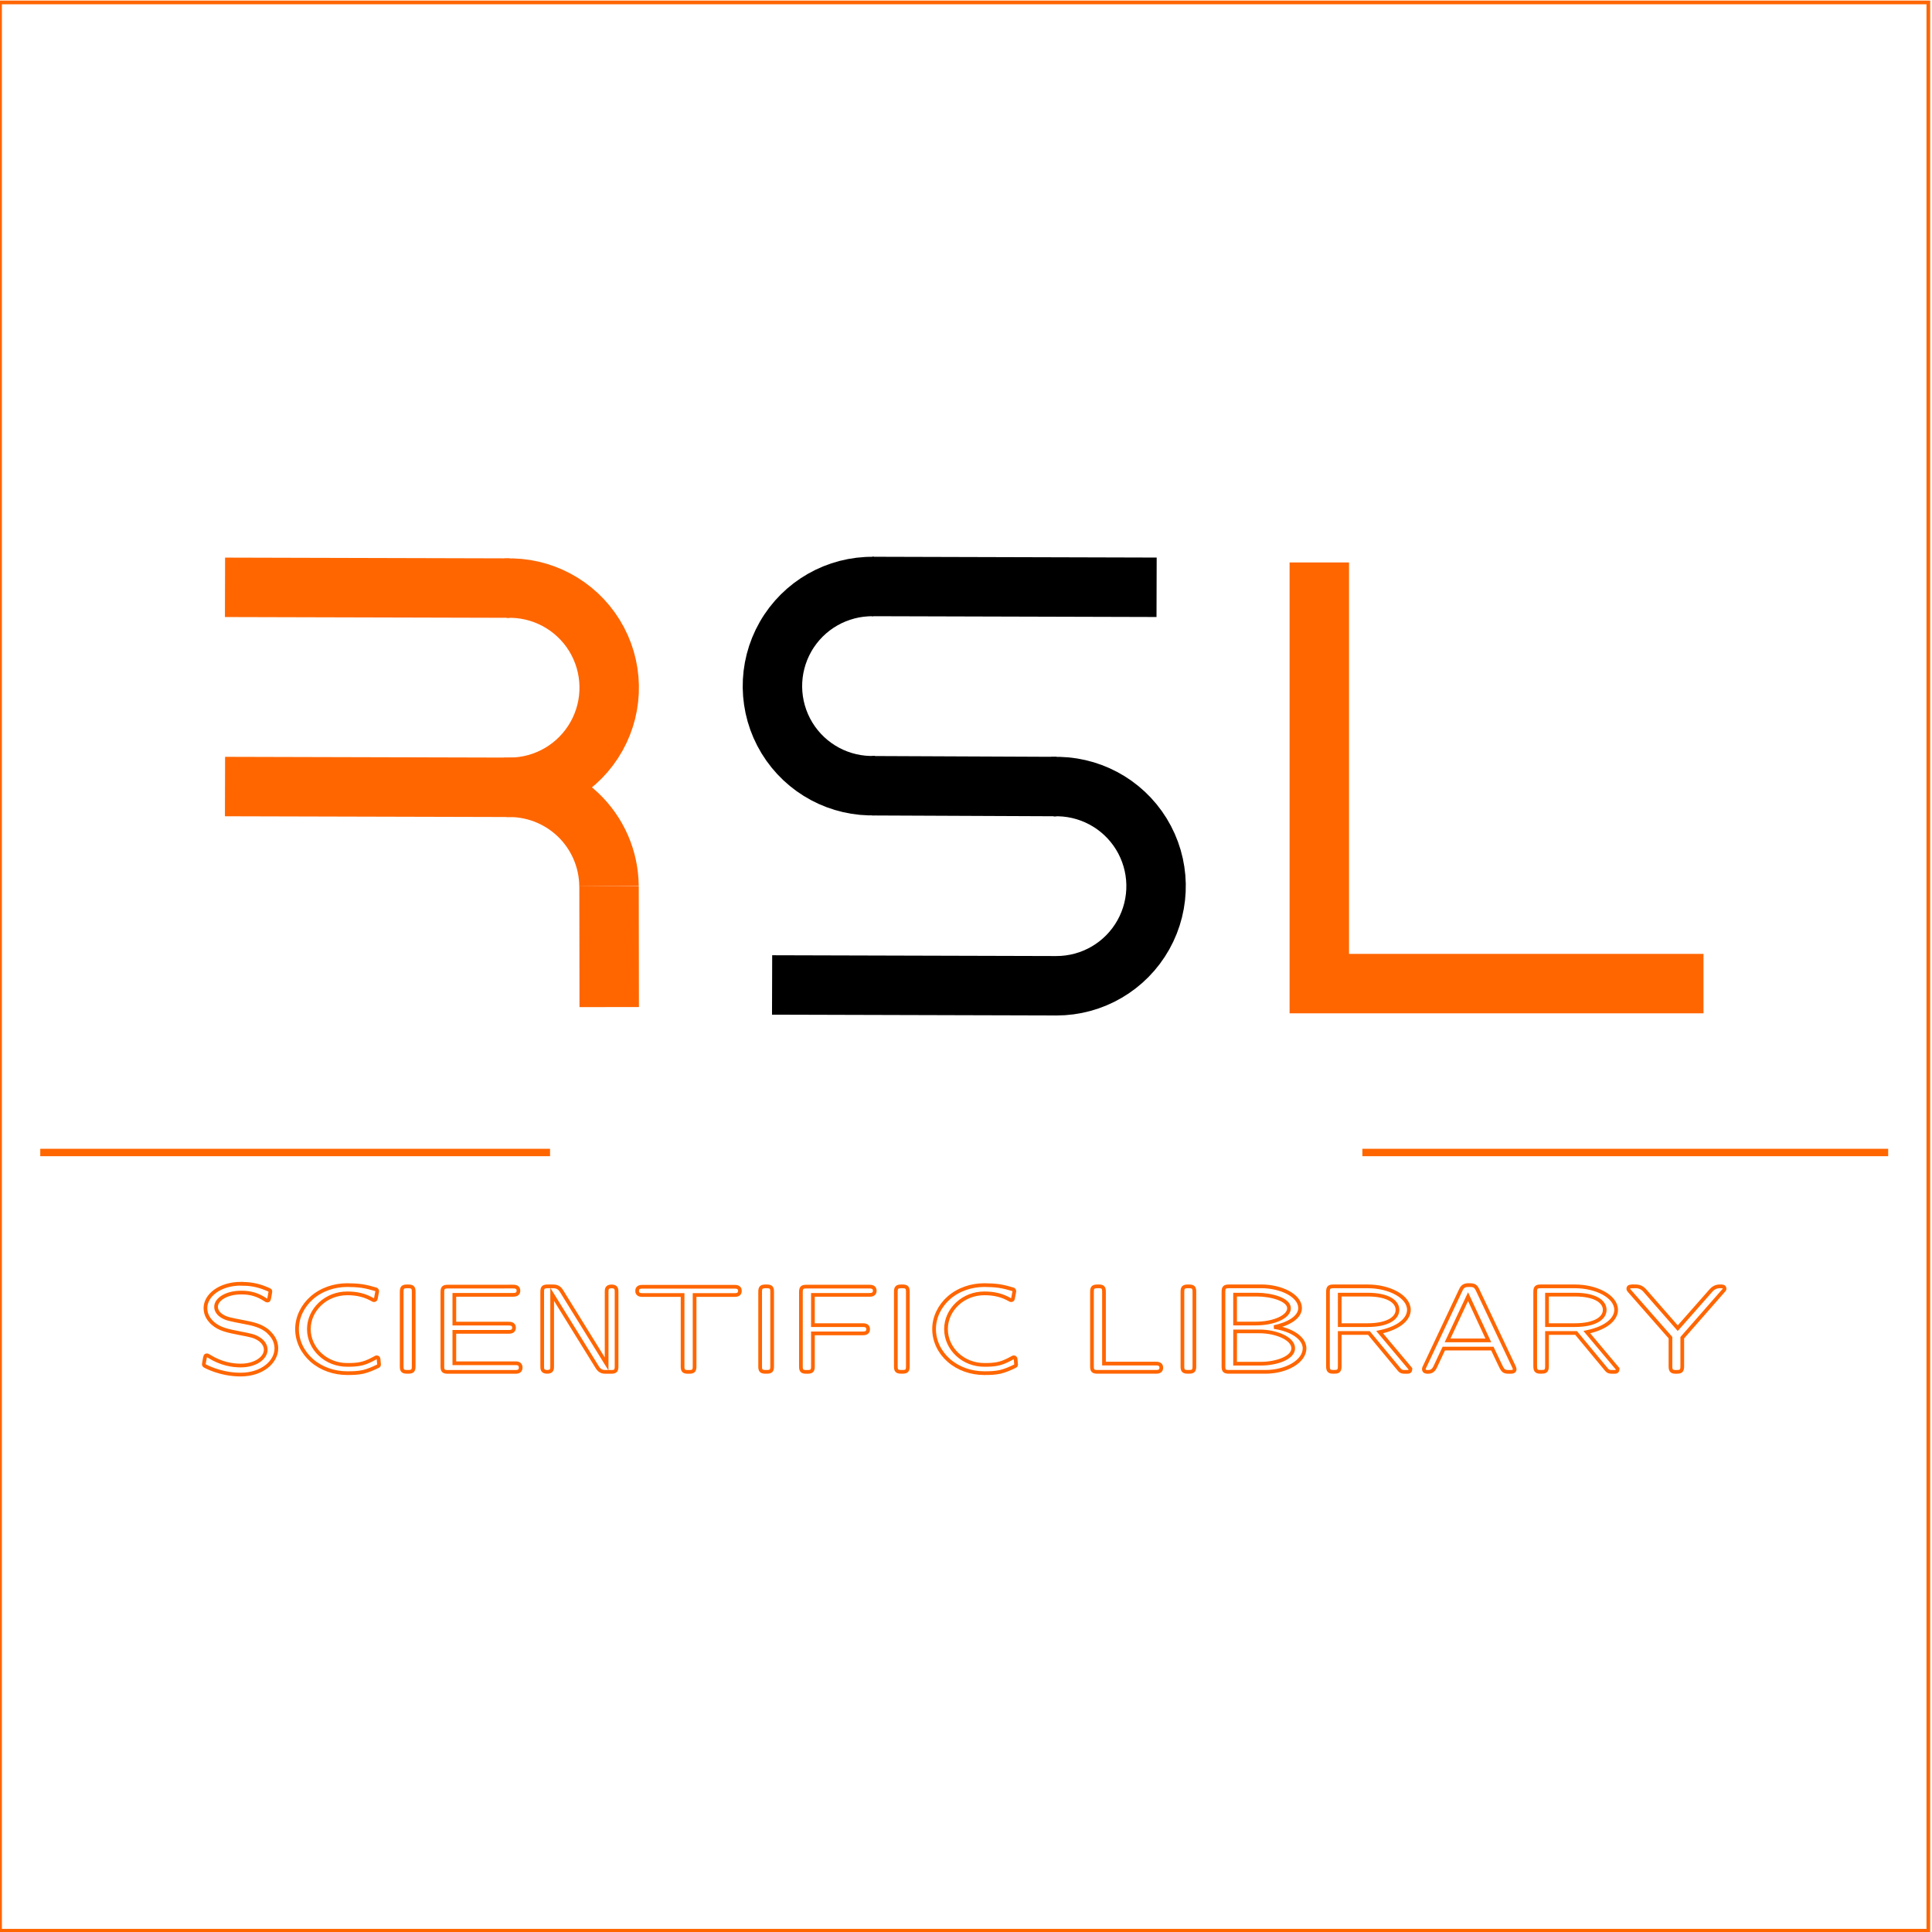
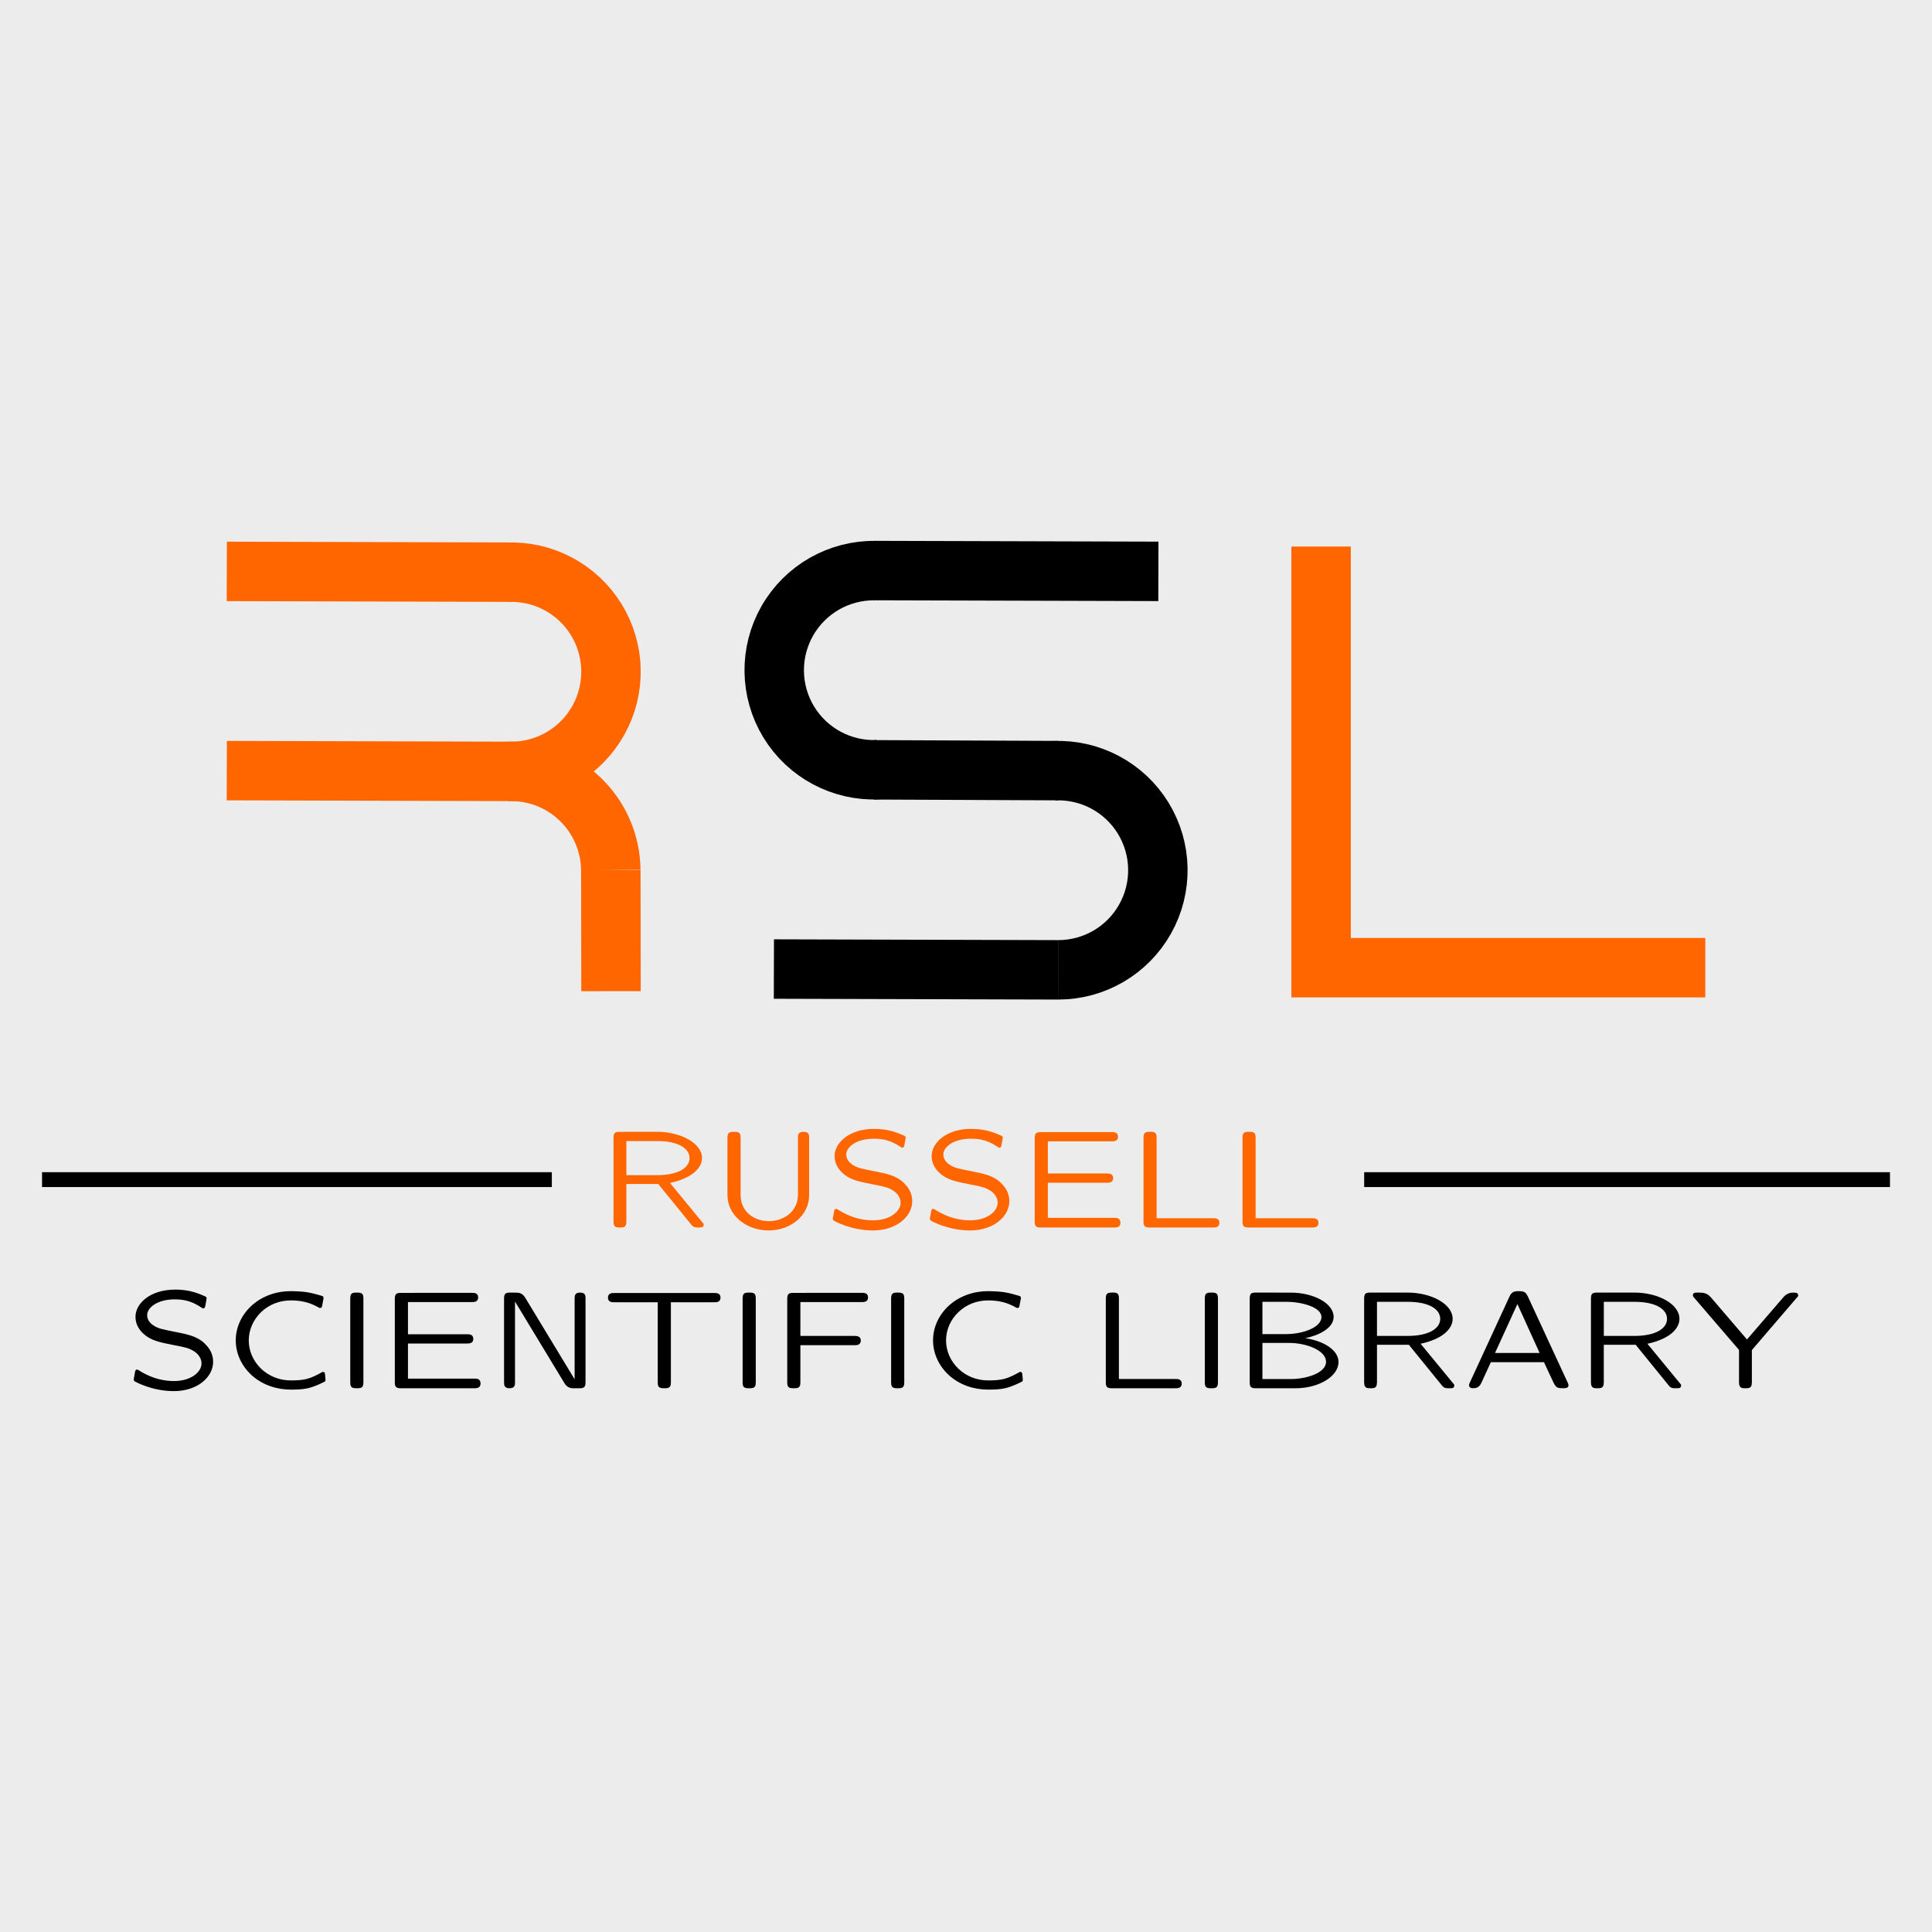
<svg xmlns="http://www.w3.org/2000/svg" width="130pt" height="130pt" viewBox="0 0 45.861 45.861" version="1.1" id="svg5" xml:space="preserve">
  <defs id="defs2" />
  <g id="layer1" transform="translate(-80.19386,-83.42823)">
-     <g id="g968" transform="translate(0.01470099,0.0265219)">
-       <g id="g941" transform="translate(-0.1468076,13.19007)">
-         <g id="g1878" transform="translate(0.761722,1.058333)">
-           <path style="fill:none;stroke:#000000;stroke-width:1.411;stroke-dasharray:none" id="path778" d="m 100.364,87.802 a 2.365,2.365 0 0 1 -2.12,-1.133 2.365,2.365 0 0 1 -0.032,-2.403 2.365,2.365 0 0 1 2.088,-1.19" />
-           <path style="fill:none;stroke:#000000;stroke-width:1.411;stroke-dasharray:none" d="m 100.264,83.075 6.755,0.019" id="path782" />
-           <path style="fill:none;stroke:#000000;stroke-width:1.411;stroke-dasharray:none" d="m 100.264,87.805 4.379,0.019" id="path784" />
-           <path style="fill:none;stroke:#000000;stroke-width:1.411;stroke-dasharray:none" id="path786" d="m -104.543,-87.826 a 2.365,2.365 0 0 1 -2.114,-1.124 2.365,2.365 0 0 1 -0.048,-2.394 2.365,2.365 0 0 1 2.067,-1.209" transform="scale(-1)" />
-           <path style="fill:none;stroke:#000000;stroke-width:1.411;stroke-dasharray:none" d="m 97.892,92.534 6.751,0.019" id="path788" />
-         </g>
-         <g id="g1857" transform="translate(21.14814,1.058333)">
-           <path style="fill:none;stroke:#ff6600;stroke-width:1.411;stroke-dasharray:none;stroke-opacity:1" id="path800" d="m -71.175,-83.115 a 2.365,2.365 0 0 1 -2.114,-1.124 2.365,2.365 0 0 1 -0.048,-2.394 2.365,2.365 0 0 1 2.067,-1.209" transform="scale(-1)" />
-           <path style="fill:none;stroke:#ff6600;stroke-width:1.411;stroke-dasharray:none;stroke-opacity:1" d="M 71.274,83.113 64.519,83.095" id="path802" />
-           <path style="fill:none;stroke:#ff6600;stroke-width:1.411;stroke-dasharray:none;stroke-opacity:1" d="M 71.274,87.842 64.519,87.824" id="path804" />
-           <path style="fill:none;stroke:#ff6600;stroke-width:1.411;stroke-dasharray:none;stroke-opacity:1" id="path806" d="m -71.17,-87.844 a 2.365,2.365 0 0 1 -1.728,-0.648 2.365,2.365 0 0 1 -0.736,-1.692" transform="scale(-1)" />
-           <path style="fill:none;stroke:#ff6600;stroke-width:1.411;stroke-dasharray:none;stroke-opacity:1" d="m 73.635,90.184 0.004,2.875" id="path808" />
-         </g>
-         <path style="fill:none;stroke:#ff6600;stroke-width:1.411;stroke-dasharray:none;stroke-opacity:1" d="m 111.643,83.563 v 9.997 h 9.12" id="path912" />
+     <rect style="fill:#ececec;stroke:none;stroke-width:0.353" id="rect388" width="45.861" height="45.861" x="80.194" y="83.428" ry="0" />
+     <g id="g941" transform="translate(-0.08957958,12.83858)">
+       <g id="g1878" transform="translate(0.761722,1.058333)">
+         <path style="fill:none;stroke:#000000;stroke-width:1.411;stroke-dasharray:none" id="path778" d="m 100.364,87.802 a 2.365,2.365 0 0 1 -2.12,-1.133 2.365,2.365 0 0 1 -0.032,-2.403 2.365,2.365 0 0 1 2.088,-1.19" />
+         <path style="fill:none;stroke:#000000;stroke-width:1.411;stroke-dasharray:none" d="m 100.264,83.075 6.755,0.019" id="path782" />
+         <path style="fill:none;stroke:#000000;stroke-width:1.411;stroke-dasharray:none" d="m 100.264,87.805 4.379,0.019" id="path784" />
+         <path style="fill:none;stroke:#000000;stroke-width:1.411;stroke-dasharray:none" id="path786" d="m -104.543,-87.826 a 2.365,2.365 0 0 1 -2.114,-1.124 2.365,2.365 0 0 1 -0.048,-2.394 2.365,2.365 0 0 1 2.067,-1.209" transform="scale(-1)" />
+         <path style="fill:none;stroke:#000000;stroke-width:1.411;stroke-dasharray:none" d="m 97.892,92.534 6.751,0.019" id="path788" />
      </g>
-       <path id="text968" style="font-size:4.233px;fill:none;stroke:#ff6600;stroke-width:0.088;stroke-dasharray:none;stroke-opacity:1" d="m 85.908,113.874 c -0.522,0 -0.852,0.285 -0.852,0.579 0,0.169 0.091,0.282 0.17,0.356 0.167,0.148 0.346,0.181 0.664,0.244 0.249,0.048 0.327,0.062 0.439,0.134 0.091,0.059 0.158,0.148 0.158,0.255 0,0.187 -0.233,0.374 -0.597,0.374 -0.188,0 -0.458,-0.038 -0.752,-0.222 -0.033,-0.021 -0.039,-0.021 -0.049,-0.021 -0.033,0 -0.039,0.021 -0.051,0.089 -0.003,0.021 -0.021,0.11 -0.021,0.122 0,0.024 0.015,0.036 0.021,0.039 0.006,0.003 0.364,0.208 0.852,0.208 0.51,0 0.849,-0.3 0.849,-0.62 0,-0.211 -0.121,-0.326 -0.182,-0.389 -0.161,-0.154 -0.391,-0.199 -0.573,-0.234 -0.37,-0.071 -0.437,-0.083 -0.546,-0.154 -0.076,-0.051 -0.13,-0.122 -0.13,-0.214 0,-0.166 0.231,-0.336 0.598,-0.336 0.227,0 0.388,0.051 0.567,0.166 0.033,0.024 0.04,0.024 0.052,0.024 0.033,0 0.039,-0.021 0.051,-0.089 0.003,-0.021 0.021,-0.11 0.021,-0.122 0,-0.03 -0.003,-0.033 -0.091,-0.069 -0.231,-0.098 -0.425,-0.118 -0.598,-0.118 z m 2.514,0.033 c -0.309,0 -0.613,0.101 -0.843,0.303 -0.215,0.19 -0.349,0.457 -0.349,0.742 0,0.285 0.134,0.552 0.349,0.742 0.231,0.202 0.534,0.303 0.843,0.303 0.124,0 0.255,-0.003 0.376,-0.03 0.124,-0.03 0.239,-0.08 0.355,-0.137 0.015,-0.006 0.024,-0.021 0.024,-0.038 l -0.012,-0.134 c -0.003,-0.021 -0.021,-0.038 -0.043,-0.038 -0.009,0 -0.015,0.003 -0.021,0.006 -0.103,0.056 -0.209,0.113 -0.325,0.142 -0.115,0.03 -0.236,0.033 -0.355,0.033 -0.24,0 -0.47,-0.086 -0.643,-0.249 -0.167,-0.157 -0.267,-0.371 -0.267,-0.6 0,-0.229 0.1,-0.442 0.267,-0.599 0.173,-0.163 0.403,-0.25 0.643,-0.25 0.106,0 0.215,0.009 0.321,0.036 0.103,0.024 0.203,0.068 0.297,0.122 0.006,0.003 0.012,0.003 0.021,0.003 0.021,0 0.037,-0.015 0.04,-0.033 l 0.033,-0.175 c 0,-0.027 -0.012,-0.042 -0.03,-0.048 -0.109,-0.033 -0.221,-0.062 -0.337,-0.08 -0.115,-0.015 -0.231,-0.021 -0.346,-0.021 z m 15.122,0 c -0.309,0 -0.613,0.101 -0.843,0.303 -0.215,0.19 -0.349,0.457 -0.349,0.742 0,0.285 0.133,0.552 0.349,0.742 0.231,0.202 0.534,0.303 0.843,0.303 0.124,0 0.255,-0.003 0.376,-0.03 0.124,-0.03 0.239,-0.08 0.355,-0.137 0.015,-0.006 0.024,-0.021 0.024,-0.038 l -0.012,-0.134 c -0.003,-0.021 -0.021,-0.038 -0.042,-0.038 -0.009,0 -0.015,0.003 -0.021,0.006 -0.103,0.056 -0.209,0.113 -0.324,0.142 -0.115,0.03 -0.237,0.033 -0.355,0.033 -0.24,0 -0.47,-0.086 -0.643,-0.249 -0.167,-0.157 -0.267,-0.371 -0.267,-0.6 0,-0.229 0.1,-0.442 0.267,-0.599 0.173,-0.163 0.403,-0.25 0.643,-0.25 0.106,0 0.216,0.009 0.322,0.036 0.103,0.024 0.203,0.068 0.297,0.122 0.006,0.003 0.012,0.003 0.021,0.003 0.021,0 0.036,-0.015 0.039,-0.033 l 0.033,-0.175 c 0,-0.027 -0.012,-0.042 -0.03,-0.048 -0.109,-0.033 -0.221,-0.062 -0.337,-0.08 -0.115,-0.015 -0.231,-0.021 -0.346,-0.021 z m 11.51,0 c -0.07,0 -0.146,-4e-5 -0.197,0.11 l -0.861,1.828 c -0.009,0.018 -0.018,0.036 -0.018,0.057 0,0.065 0.07,0.065 0.094,0.065 0.043,0 0.121,-0.003 0.173,-0.113 l 0.206,-0.44 h 1.153 l 0.158,0.333 c 0.094,0.202 0.103,0.22 0.251,0.22 0.058,0 0.121,8e-5 0.121,-0.065 0,-0.015 -0.012,-0.045 -0.018,-0.057 l -0.862,-1.823 c -0.045,-0.092 -0.079,-0.116 -0.2,-0.116 z m -25.207,0.03 c -0.103,0 -0.133,0.024 -0.133,0.13 v 1.769 c 0,0.101 0.024,0.13 0.133,0.13 h 0.018 c 0.103,0 0.134,-0.024 0.134,-0.13 v -1.769 c 0,-0.101 -0.024,-0.13 -0.134,-0.13 z m 3.336,0 c -0.103,0 -0.133,0.024 -0.133,0.13 v 1.769 c 0,0.059 -1.81e-4,0.13 0.118,0.13 0.118,0 0.118,-0.071 0.118,-0.13 v -1.71 l 1.071,1.731 c 0.067,0.11 0.151,0.11 0.212,0.11 h 0.112 c 0.103,0 0.134,-0.024 0.134,-0.13 v -1.769 c 0,-0.059 -1.89e-4,-0.13 -0.118,-0.13 -0.118,0 -0.118,0.071 -0.118,0.13 v 1.71 l -1.071,-1.731 c -0.067,-0.11 -0.152,-0.11 -0.213,-0.11 z m 5.174,0 c -0.103,0 -0.134,0.024 -0.134,0.13 v 1.769 c 0,0.101 0.024,0.13 0.134,0.13 h 0.018 c 0.103,0 0.133,-0.024 0.133,-0.13 v -1.769 c 0,-0.101 -0.024,-0.13 -0.133,-0.13 z m 3.221,0 c -0.103,0 -0.134,0.024 -0.134,0.13 v 1.769 c 0,0.101 0.024,0.13 0.134,0.13 h 0.018 c 0.103,0 0.133,-0.024 0.133,-0.13 v -1.769 c 0,-0.101 -0.024,-0.13 -0.133,-0.13 z m 4.655,0 c -0.103,0 -0.133,0.024 -0.133,0.13 v 1.769 c 0,0.101 0.024,0.13 0.133,0.13 h 1.38 c 0.043,0 0.133,1.3e-4 0.133,-0.098 0,-0.098 -0.091,-0.098 -0.133,-0.098 h -1.228 v -1.704 c 0,-0.101 -0.024,-0.13 -0.133,-0.13 z m 2.147,0 c -0.103,0 -0.133,0.024 -0.133,0.13 v 1.769 c 0,0.101 0.024,0.13 0.133,0.13 h 0.018 c 0.103,0 0.133,-0.024 0.133,-0.13 v -1.769 c 0,-0.101 -0.024,-0.13 -0.133,-0.13 z m 0.974,0 c -0.103,0 -0.133,0.024 -0.133,0.13 v 1.769 c 0,0.101 0.024,0.13 0.133,0.13 h 0.864 c 0.491,0 0.928,-0.246 0.928,-0.558 0,-0.249 -0.318,-0.448 -0.722,-0.505 0.306,-0.062 0.616,-0.217 0.616,-0.451 0,-0.294 -0.446,-0.516 -0.925,-0.516 z m 2.481,0 c -0.103,0 -0.133,0.024 -0.133,0.13 v 1.769 c 0,0.119 0.045,0.13 0.139,0.13 0.091,0 0.14,-0.009 0.14,-0.13 v -0.793 h 0.692 l 0.719,0.867 c 0.045,0.056 0.088,0.057 0.146,0.057 h 0.024 c 0.061,0 0.097,-8e-5 0.097,-0.074 l -0.731,-0.87 c 0.506,-0.107 0.695,-0.335 0.695,-0.528 0,-0.321 -0.473,-0.558 -0.973,-0.558 z m 4.919,0 c -0.103,0 -0.133,0.024 -0.133,0.13 v 1.769 c 0,0.119 0.046,0.13 0.14,0.13 0.091,0 0.14,-0.009 0.14,-0.13 v -0.793 h 0.691 l 0.719,0.867 c 0.045,0.056 0.088,0.057 0.146,0.057 h 0.024 c 0.061,0 0.097,-8e-5 0.097,-0.074 l -0.731,-0.87 c 0.506,-0.107 0.695,-0.335 0.695,-0.528 0,-0.321 -0.473,-0.558 -0.974,-0.558 z m 2.202,0 c -0.076,0 -0.124,-2.3e-4 -0.124,0.056 0,0.021 0.006,0.03 0.03,0.057 l 0.97,1.104 v 0.683 c 0,0.119 0.046,0.13 0.14,0.13 0.091,0 0.14,-0.009 0.14,-0.128 v -0.683 l 0.97,-1.107 c 0.033,-0.033 0.034,-0.039 0.034,-0.057 0,-0.056 -0.058,-0.056 -0.094,-0.056 -0.049,0 -0.14,-5e-5 -0.225,0.095 l -0.792,0.899 -0.782,-0.894 c -0.088,-0.101 -0.182,-0.101 -0.267,-0.101 z m -28.143,0.006 c -0.103,0 -0.133,0.024 -0.133,0.131 v 1.763 c 0,0.101 0.024,0.13 0.133,0.13 h 1.592 c 0.045,0 0.134,1.9e-4 0.134,-0.101 0,-0.104 -0.085,-0.104 -0.134,-0.104 h -1.441 v -0.745 h 1.283 c 0.042,0 0.134,-2.4e-4 0.134,-0.098 0,-0.098 -0.091,-0.098 -0.134,-0.098 h -1.283 v -0.683 h 1.389 c 0.042,0 0.133,-2.4e-4 0.133,-0.098 0,-0.098 -0.091,-0.098 -0.133,-0.098 z m 8.511,0 c -0.103,0 -0.133,0.024 -0.133,0.131 v 1.763 c 0,0.101 0.024,0.13 0.133,0.13 h 0.018 c 0.103,0 0.134,-0.024 0.134,-0.13 v -0.784 h 1.177 c 0.043,0 0.134,1.3e-4 0.134,-0.098 0,-0.098 -0.091,-0.098 -0.134,-0.098 h -1.177 v -0.718 h 1.334 c 0.043,0 0.134,-2.5e-4 0.134,-0.098 0,-0.098 -0.091,-0.098 -0.134,-0.098 z m -3.888,0.003 c -0.042,0 -0.133,2.4e-4 -0.133,0.098 0,0.098 0.091,0.098 0.133,0.098 h 0.946 v 1.695 c 0,0.101 0.024,0.13 0.133,0.13 h 0.018 c 0.103,0 0.134,-0.024 0.134,-0.13 v -1.695 h 0.943 c 0.042,0 0.133,1.2e-4 0.133,-0.098 0,-0.098 -0.091,-0.098 -0.133,-0.098 z m 14.061,0.187 h 0.519 c 0.325,0 0.761,0.11 0.761,0.324 0,0.208 -0.373,0.362 -0.782,0.362 h -0.498 z m 2.484,0 h 0.661 c 0.491,0 0.71,0.169 0.71,0.362 0,0.205 -0.246,0.362 -0.71,0.362 h -0.661 z m 4.92,0 h 0.661 c 0.491,0 0.709,0.169 0.709,0.362 0,0.205 -0.245,0.362 -0.709,0.362 h -0.661 z m -1.874,0.048 0.482,1.039 h -0.968 z m -5.529,0.825 h 0.579 c 0.376,0 0.8,0.16 0.8,0.401 0,0.235 -0.418,0.365 -0.761,0.365 h -0.619 z" />
-       <g id="g948" transform="translate(0.9408504,13.19007)">
-         <path style="fill:none;stroke:#ff6600;stroke-width:0.176;stroke-opacity:1" d="M 80.194,97.569 H 92.295" id="path1020" />
-         <path style="fill:none;stroke:#ff6600;stroke-width:0.176;stroke-opacity:1" d="m 124.059,97.569 h -12.481" id="path1022" />
+       <g id="g1857" transform="translate(21.14814,1.058333)">
+         <path style="fill:none;stroke:#ff6600;stroke-width:1.411;stroke-dasharray:none;stroke-opacity:1" id="path800" d="m -71.175,-83.115 a 2.365,2.365 0 0 1 -2.114,-1.124 2.365,2.365 0 0 1 -0.048,-2.394 2.365,2.365 0 0 1 2.067,-1.209" transform="scale(-1)" />
+         <path style="fill:none;stroke:#ff6600;stroke-width:1.411;stroke-dasharray:none;stroke-opacity:1" d="M 71.274,83.113 64.519,83.095" id="path802" />
+         <path style="fill:none;stroke:#ff6600;stroke-width:1.411;stroke-dasharray:none;stroke-opacity:1" d="M 71.274,87.842 64.519,87.824" id="path804" />
+         <path style="fill:none;stroke:#ff6600;stroke-width:1.411;stroke-dasharray:none;stroke-opacity:1" id="path806" d="m -71.17,-87.844 a 2.365,2.365 0 0 1 -1.728,-0.648 2.365,2.365 0 0 1 -0.736,-1.692" transform="scale(-1)" />
+         <path style="fill:none;stroke:#ff6600;stroke-width:1.411;stroke-dasharray:none;stroke-opacity:1" d="m 73.635,90.184 0.004,2.875" id="path808" />
      </g>
+       <path style="fill:none;stroke:#ff6600;stroke-width:1.411;stroke-dasharray:none;stroke-opacity:1" d="m 111.643,83.563 v 9.997 h 9.12" id="path912" />
    </g>
-     <rect style="fill:none;stroke:#ff6600;stroke-width:0.088;stroke-dasharray:none" id="rect1022" width="45.773" height="45.773" x="80.195" y="83.486" ry="0" />
+     <g id="g948" transform="translate(0.9980784,13.86057)">
+       <path style="fill:none;stroke:#000000;stroke-width:0.353;stroke-dasharray:none;stroke-opacity:1" d="M 80.194,97.569 H 92.295" id="path1020" />
+       <path style="fill:none;stroke:#000000;stroke-width:0.353;stroke-dasharray:none;stroke-opacity:1" d="m 124.059,97.569 h -12.481" id="path1022" />
+     </g>
+     <path id="text991" style="font-size:3.32px;font-family:'Latin Modern Sans Quotation';-inkscape-font-specification:'Latin Modern Sans Quotation';fill:#000000;stroke:none;stroke-width:0.353;stroke-dasharray:none" d="m 84.343,114.041 c -0.571,0 -0.933,0.318 -0.933,0.647 0,0.189 0.1,0.315 0.186,0.398 0.183,0.166 0.379,0.203 0.727,0.272 0.272,0.053 0.358,0.07 0.481,0.149 0.1,0.066 0.173,0.166 0.173,0.286 0,0.209 -0.255,0.418 -0.654,0.418 -0.206,0 -0.501,-0.043 -0.823,-0.249 -0.037,-0.023 -0.043,-0.023 -0.053,-0.023 -0.037,0 -0.043,0.023 -0.056,0.1 -0.003,0.023 -0.023,0.123 -0.023,0.136 0,0.027 0.017,0.04 0.023,0.043 0.007,0.003 0.398,0.232 0.933,0.232 0.558,0 0.929,-0.335 0.929,-0.694 0,-0.236 -0.133,-0.365 -0.199,-0.435 -0.176,-0.173 -0.428,-0.222 -0.627,-0.262 -0.405,-0.08 -0.478,-0.093 -0.597,-0.173 -0.083,-0.056 -0.143,-0.136 -0.143,-0.239 0,-0.186 0.253,-0.375 0.654,-0.375 0.249,0 0.425,0.057 0.621,0.186 0.037,0.027 0.043,0.027 0.056,0.027 0.037,0 0.044,-0.023 0.057,-0.1 0.003,-0.023 0.023,-0.123 0.023,-0.136 0,-0.033 -0.003,-0.036 -0.099,-0.076 -0.252,-0.11 -0.465,-0.133 -0.654,-0.133 z m 2.752,0.036 c -0.339,0 -0.671,0.113 -0.923,0.339 -0.236,0.212 -0.382,0.511 -0.382,0.83 0,0.319 0.146,0.617 0.382,0.83 0.252,0.226 0.584,0.338 0.923,0.338 0.136,0 0.279,-0.003 0.411,-0.033 0.136,-0.033 0.262,-0.09 0.389,-0.153 0.017,-0.007 0.026,-0.023 0.026,-0.043 l -0.013,-0.149 c -0.003,-0.023 -0.023,-0.043 -0.046,-0.043 -0.01,0 -0.017,0.003 -0.023,0.007 -0.113,0.063 -0.229,0.126 -0.356,0.159 -0.126,0.033 -0.259,0.037 -0.388,0.037 -0.262,0 -0.515,-0.097 -0.704,-0.279 -0.183,-0.176 -0.292,-0.415 -0.292,-0.67 0,-0.256 0.11,-0.495 0.292,-0.671 0.189,-0.183 0.442,-0.279 0.704,-0.279 0.116,0 0.236,0.01 0.352,0.04 0.113,0.027 0.222,0.077 0.325,0.136 0.007,0.003 0.013,0.003 0.023,0.003 0.023,0 0.04,-0.016 0.043,-0.036 l 0.036,-0.196 c 0,-0.03 -0.013,-0.047 -0.033,-0.053 -0.12,-0.036 -0.242,-0.07 -0.368,-0.09 -0.126,-0.017 -0.252,-0.023 -0.378,-0.023 z m 16.551,0 c -0.339,0 -0.671,0.113 -0.923,0.339 -0.236,0.212 -0.381,0.511 -0.381,0.83 0,0.319 0.146,0.617 0.381,0.83 0.252,0.226 0.584,0.338 0.923,0.338 0.136,0 0.279,-0.003 0.412,-0.033 0.136,-0.033 0.262,-0.09 0.388,-0.153 0.017,-0.007 0.027,-0.023 0.027,-0.043 l -0.013,-0.149 c -0.003,-0.023 -0.023,-0.043 -0.046,-0.043 -0.01,0 -0.017,0.003 -0.023,0.007 -0.113,0.063 -0.229,0.126 -0.355,0.159 -0.126,0.033 -0.259,0.037 -0.389,0.037 -0.262,0 -0.515,-0.097 -0.704,-0.279 -0.183,-0.176 -0.292,-0.415 -0.292,-0.67 0,-0.256 0.109,-0.495 0.292,-0.671 0.189,-0.183 0.442,-0.279 0.704,-0.279 0.116,0 0.236,0.01 0.352,0.04 0.113,0.027 0.223,0.077 0.326,0.136 0.007,0.003 0.013,0.003 0.023,0.003 0.023,0 0.04,-0.016 0.043,-0.036 l 0.037,-0.196 c 0,-0.03 -0.014,-0.047 -0.034,-0.053 -0.12,-0.036 -0.242,-0.07 -0.368,-0.09 -0.126,-0.017 -0.252,-0.023 -0.378,-0.023 z m 12.598,0 c -0.076,0 -0.16,1.7e-4 -0.216,0.123 l -0.943,2.045 c -0.01,0.02 -0.02,0.04 -0.02,0.063 0,0.073 0.076,0.073 0.103,0.073 0.046,0 0.133,-0.004 0.19,-0.127 l 0.225,-0.491 h 1.261 l 0.173,0.372 c 0.103,0.226 0.113,0.246 0.276,0.246 0.063,0 0.133,-3.5e-4 0.133,-0.073 0,-0.017 -0.013,-0.05 -0.02,-0.063 l -0.943,-2.038 c -0.05,-0.103 -0.086,-0.13 -0.219,-0.13 z m -27.59,0.034 c -0.113,0 -0.146,0.026 -0.146,0.146 v 1.979 c 0,0.113 0.027,0.146 0.146,0.146 h 0.02 c 0.113,0 0.146,-0.027 0.146,-0.146 v -1.979 c 0,-0.113 -0.027,-0.146 -0.146,-0.146 z m 3.651,0 c -0.113,0 -0.146,0.026 -0.146,0.146 v 1.979 c 0,0.066 2.43e-4,0.146 0.13,0.146 0.129,0 0.13,-0.08 0.13,-0.146 v -1.912 l 1.172,1.935 c 0.073,0.123 0.166,0.123 0.233,0.123 h 0.123 c 0.113,0 0.146,-0.027 0.146,-0.146 v -1.979 c 0,-0.066 2.74e-4,-0.146 -0.129,-0.146 -0.129,0 -0.13,0.079 -0.13,0.146 v 1.912 l -1.172,-1.935 c -0.073,-0.123 -0.166,-0.122 -0.232,-0.122 z m 5.663,0 c -0.113,0 -0.146,0.026 -0.146,0.146 v 1.979 c 0,0.113 0.026,0.146 0.146,0.146 h 0.02 c 0.113,0 0.146,-0.027 0.146,-0.146 v -1.979 c 0,-0.113 -0.026,-0.146 -0.146,-0.146 z m 3.525,0 c -0.113,0 -0.146,0.026 -0.146,0.146 v 1.979 c 0,0.113 0.026,0.146 0.146,0.146 h 0.02 c 0.113,0 0.146,-0.027 0.146,-0.146 v -1.979 c 0,-0.113 -0.027,-0.146 -0.146,-0.146 z m 5.096,0 c -0.113,0 -0.146,0.026 -0.146,0.146 v 1.979 c 0,0.113 0.027,0.146 0.146,0.146 h 1.51 c 0.046,0 0.146,-10e-6 0.146,-0.11 0,-0.11 -0.1,-0.11 -0.146,-0.11 h -1.345 v -1.906 c 0,-0.113 -0.026,-0.146 -0.146,-0.146 z m 2.35,0 c -0.113,0 -0.146,0.026 -0.146,0.146 v 1.979 c 0,0.113 0.026,0.146 0.146,0.146 h 0.02 c 0.113,0 0.146,-0.027 0.146,-0.146 v -1.979 c 0,-0.113 -0.026,-0.146 -0.146,-0.146 z m 1.066,0 c -0.113,0 -0.146,0.026 -0.146,0.146 v 1.979 c 0,0.113 0.026,0.146 0.146,0.146 h 0.946 c 0.538,0 1.016,-0.276 1.016,-0.624 0,-0.279 -0.349,-0.501 -0.79,-0.564 0.335,-0.07 0.674,-0.243 0.674,-0.505 0,-0.329 -0.488,-0.577 -1.012,-0.577 z m 2.716,0 c -0.113,0 -0.146,0.026 -0.146,0.146 v 1.979 c 0,0.133 0.05,0.146 0.153,0.146 0.1,0 0.152,-0.01 0.152,-0.146 v -0.886 h 0.757 l 0.787,0.969 c 0.05,0.063 0.097,0.063 0.16,0.063 h 0.026 c 0.066,0 0.106,-2.1e-4 0.106,-0.083 l -0.8,-0.973 c 0.554,-0.12 0.76,-0.375 0.76,-0.591 0,-0.359 -0.518,-0.624 -1.066,-0.624 z m 5.384,0 c -0.113,0 -0.146,0.026 -0.146,0.146 v 1.979 c 0,0.133 0.05,0.146 0.152,0.146 0.1,0 0.153,-0.01 0.153,-0.146 v -0.886 h 0.757 l 0.787,0.969 c 0.05,0.063 0.096,0.063 0.159,0.063 h 0.027 c 0.066,0 0.106,-2.1e-4 0.106,-0.083 l -0.8,-0.973 c 0.554,-0.12 0.76,-0.375 0.76,-0.591 0,-0.359 -0.518,-0.624 -1.066,-0.624 z m 2.41,0 c -0.083,0 -0.136,-2e-5 -0.136,0.063 0,0.023 0.007,0.033 0.033,0.063 l 1.062,1.235 v 0.764 c 0,0.133 0.05,0.146 0.152,0.146 0.1,0 0.153,-0.01 0.153,-0.143 v -0.763 l 1.062,-1.238 c 0.036,-0.036 0.037,-0.043 0.037,-0.063 0,-0.063 -0.063,-0.063 -0.103,-0.063 -0.053,0 -0.153,-2.9e-4 -0.245,0.106 l -0.867,1.006 -0.856,-0.999 c -0.096,-0.113 -0.2,-0.113 -0.292,-0.113 z m -30.803,0.007 c -0.113,0 -0.146,0.026 -0.146,0.146 v 1.972 c 0,0.113 0.027,0.146 0.146,0.146 h 1.743 c 0.05,0 0.146,-3.1e-4 0.146,-0.113 0,-0.116 -0.093,-0.116 -0.146,-0.116 h -1.577 v -0.833 h 1.405 c 0.046,0 0.146,-10e-6 0.146,-0.11 0,-0.11 -0.099,-0.11 -0.146,-0.11 h -1.405 v -0.764 h 1.52 c 0.046,0 0.146,0 0.146,-0.11 0,-0.11 -0.1,-0.109 -0.146,-0.109 z m 9.315,0 c -0.113,0 -0.146,0.026 -0.146,0.146 v 1.972 c 0,0.113 0.026,0.146 0.146,0.146 h 0.02 c 0.113,0 0.146,-0.027 0.146,-0.146 v -0.876 h 1.288 c 0.046,0 0.146,-1e-5 0.146,-0.11 0,-0.11 -0.1,-0.11 -0.146,-0.11 h -1.288 v -0.804 h 1.46 c 0.046,0 0.146,0 0.146,-0.11 0,-0.11 -0.1,-0.109 -0.146,-0.109 z m -4.256,0.003 c -0.046,0 -0.146,10e-6 -0.146,0.11 0,0.11 0.1,0.11 0.146,0.11 h 1.036 v 1.895 c 0,0.113 0.027,0.146 0.146,0.146 h 0.02 c 0.113,0 0.146,-0.027 0.146,-0.146 v -1.895 h 1.032 c 0.046,0 0.146,-1e-5 0.146,-0.11 0,-0.11 -0.1,-0.11 -0.146,-0.11 z m 15.39,0.209 h 0.568 c 0.355,0 0.833,0.123 0.833,0.362 0,0.232 -0.408,0.405 -0.856,0.405 h -0.545 z m 2.719,0 h 0.724 c 0.538,0 0.777,0.189 0.777,0.405 0,0.229 -0.269,0.405 -0.777,0.405 h -0.724 z m 5.385,0 h 0.723 c 0.538,0 0.777,0.189 0.777,0.405 0,0.229 -0.269,0.405 -0.777,0.405 h -0.723 z m -2.052,0.053 0.528,1.162 h -1.059 z m -6.052,0.923 h 0.634 c 0.412,0 0.876,0.179 0.876,0.448 0,0.262 -0.458,0.409 -0.833,0.409 h -0.677 z" />
+     <path id="text995" style="font-size:3.32px;font-family:'Latin Modern Sans Quotation';-inkscape-font-specification:'Latin Modern Sans Quotation';fill:#ff6600;stroke:none;stroke-width:0.353;stroke-dasharray:none" d="m 100.938,110.225 c -0.571,0 -0.933,0.319 -0.933,0.648 0,0.189 0.1,0.315 0.186,0.398 0.183,0.166 0.379,0.203 0.727,0.272 0.272,0.053 0.358,0.07 0.481,0.149 0.1,0.066 0.173,0.166 0.173,0.286 0,0.209 -0.255,0.418 -0.654,0.418 -0.206,0 -0.501,-0.043 -0.823,-0.249 -0.036,-0.023 -0.043,-0.023 -0.053,-0.023 -0.036,0 -0.043,0.023 -0.056,0.1 -0.003,0.023 -0.023,0.123 -0.023,0.136 0,0.027 0.017,0.04 0.023,0.043 0.007,0.003 0.398,0.233 0.933,0.233 0.558,0 0.929,-0.335 0.929,-0.694 0,-0.236 -0.133,-0.365 -0.199,-0.435 -0.176,-0.173 -0.428,-0.222 -0.627,-0.262 -0.405,-0.08 -0.478,-0.093 -0.597,-0.173 -0.083,-0.056 -0.143,-0.136 -0.143,-0.239 0,-0.186 0.253,-0.375 0.654,-0.375 0.249,0 0.425,0.056 0.621,0.186 0.036,0.027 0.043,0.027 0.056,0.027 0.036,0 0.043,-0.023 0.056,-0.1 0.003,-0.023 0.023,-0.123 0.023,-0.136 0,-0.033 -0.003,-0.037 -0.099,-0.076 -0.252,-0.11 -0.465,-0.133 -0.654,-0.133 z m 2.304,0 c -0.571,0 -0.933,0.319 -0.933,0.648 0,0.189 0.1,0.315 0.186,0.398 0.183,0.166 0.379,0.203 0.727,0.272 0.272,0.053 0.358,0.07 0.481,0.149 0.1,0.066 0.173,0.166 0.173,0.286 0,0.209 -0.255,0.418 -0.654,0.418 -0.206,0 -0.501,-0.043 -0.823,-0.249 -0.036,-0.023 -0.043,-0.023 -0.053,-0.023 -0.036,0 -0.043,0.023 -0.056,0.1 -0.003,0.023 -0.023,0.123 -0.023,0.136 0,0.027 0.017,0.04 0.023,0.043 0.007,0.003 0.398,0.233 0.933,0.233 0.558,0 0.93,-0.335 0.93,-0.694 0,-0.236 -0.133,-0.365 -0.199,-0.435 -0.176,-0.173 -0.428,-0.222 -0.627,-0.262 -0.405,-0.08 -0.478,-0.093 -0.597,-0.173 -0.083,-0.056 -0.143,-0.136 -0.143,-0.239 0,-0.186 0.253,-0.375 0.654,-0.375 0.249,0 0.425,0.056 0.621,0.186 0.036,0.027 0.043,0.027 0.056,0.027 0.036,0 0.044,-0.023 0.057,-0.1 0.003,-0.023 0.023,-0.123 0.023,-0.136 0,-0.033 -0.003,-0.037 -0.1,-0.076 -0.252,-0.11 -0.465,-0.133 -0.654,-0.133 z m -8.339,0.07 c -0.113,0 -0.146,0.026 -0.146,0.146 v 1.979 c 0,0.133 0.05,0.146 0.152,0.146 0.1,0 0.153,-0.01 0.153,-0.146 V 111.533 h 0.757 l 0.787,0.969 c 0.05,0.063 0.096,0.063 0.159,0.063 h 0.027 c 0.066,0 0.106,-2.1e-4 0.106,-0.083 l -0.8,-0.973 c 0.554,-0.12 0.76,-0.375 0.76,-0.591 0,-0.359 -0.518,-0.624 -1.066,-0.624 z m 2.705,0 c -0.113,0 -0.146,0.026 -0.146,0.146 v 1.358 c 0,0.481 0.451,0.837 0.979,0.837 0.528,0 0.96,-0.362 0.96,-0.837 v -1.358 c 0,-0.07 -2.3e-5,-0.146 -0.133,-0.146 -0.133,0 -0.133,0.076 -0.133,0.146 v 1.348 c 0,0.412 -0.355,0.627 -0.69,0.627 -0.319,0 -0.671,-0.199 -0.671,-0.627 v -1.348 c 0,-0.113 -0.026,-0.146 -0.146,-0.146 z m 9.876,0 c -0.113,0 -0.146,0.026 -0.146,0.146 v 1.979 c 0,0.113 0.027,0.146 0.146,0.146 h 1.51 c 0.046,0 0.146,-1e-5 0.146,-0.11 0,-0.11 -0.1,-0.11 -0.146,-0.11 h -1.345 v -1.906 c 0,-0.113 -0.026,-0.146 -0.146,-0.146 z m 2.35,0 c -0.113,0 -0.146,0.026 -0.146,0.146 v 1.979 c 0,0.113 0.026,0.146 0.146,0.146 h 1.51 c 0.046,0 0.146,-1e-5 0.146,-0.11 0,-0.11 -0.1,-0.11 -0.146,-0.11 h -1.345 v -1.906 c 0,-0.113 -0.026,-0.146 -0.146,-0.146 z m -4.933,0.007 c -0.113,0 -0.146,0.026 -0.146,0.146 v 1.972 c 0,0.113 0.026,0.146 0.146,0.146 h 1.743 c 0.05,0 0.146,-3.1e-4 0.146,-0.113 0,-0.116 -0.093,-0.116 -0.146,-0.116 h -1.577 v -0.833 h 1.404 c 0.046,0 0.146,-1e-5 0.146,-0.11 0,-0.11 -0.099,-0.11 -0.146,-0.11 h -1.404 v -0.763 h 1.52 c 0.046,0 0.146,0 0.146,-0.11 0,-0.11 -0.099,-0.11 -0.146,-0.11 z m -9.839,0.212 h 0.723 c 0.538,0 0.777,0.189 0.777,0.405 0,0.229 -0.269,0.405 -0.777,0.405 h -0.723 z" />
  </g>
</svg>
